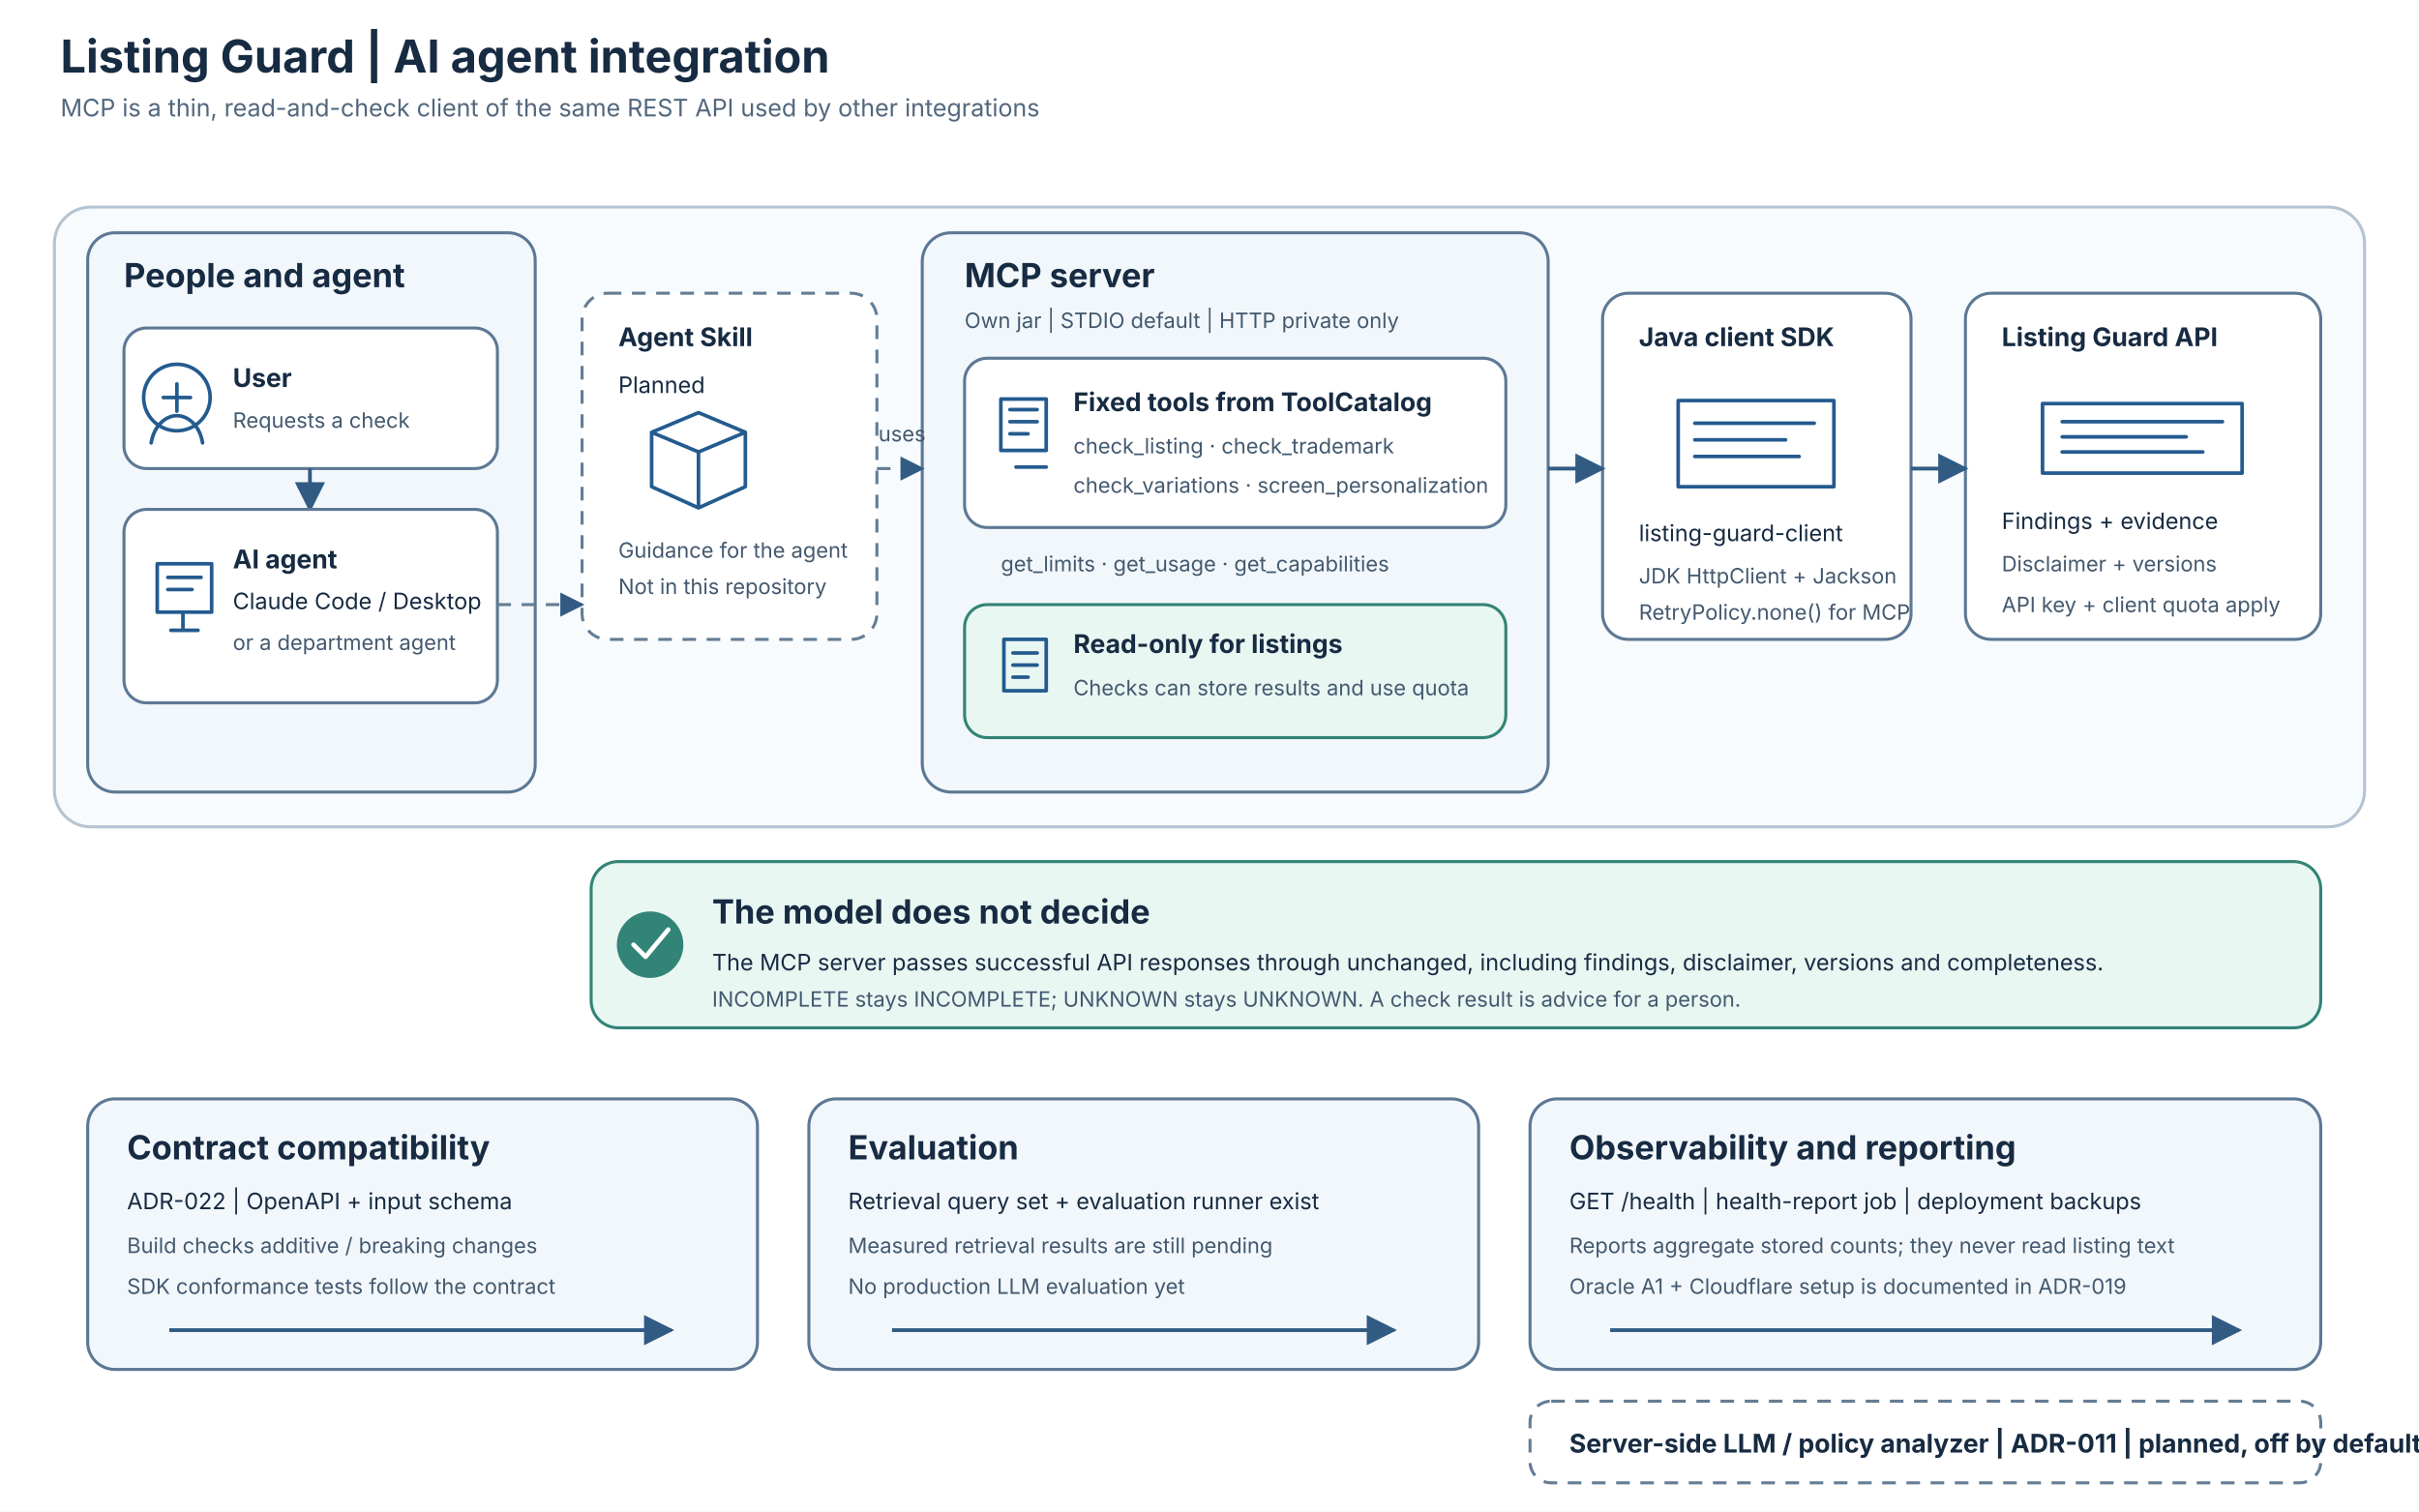
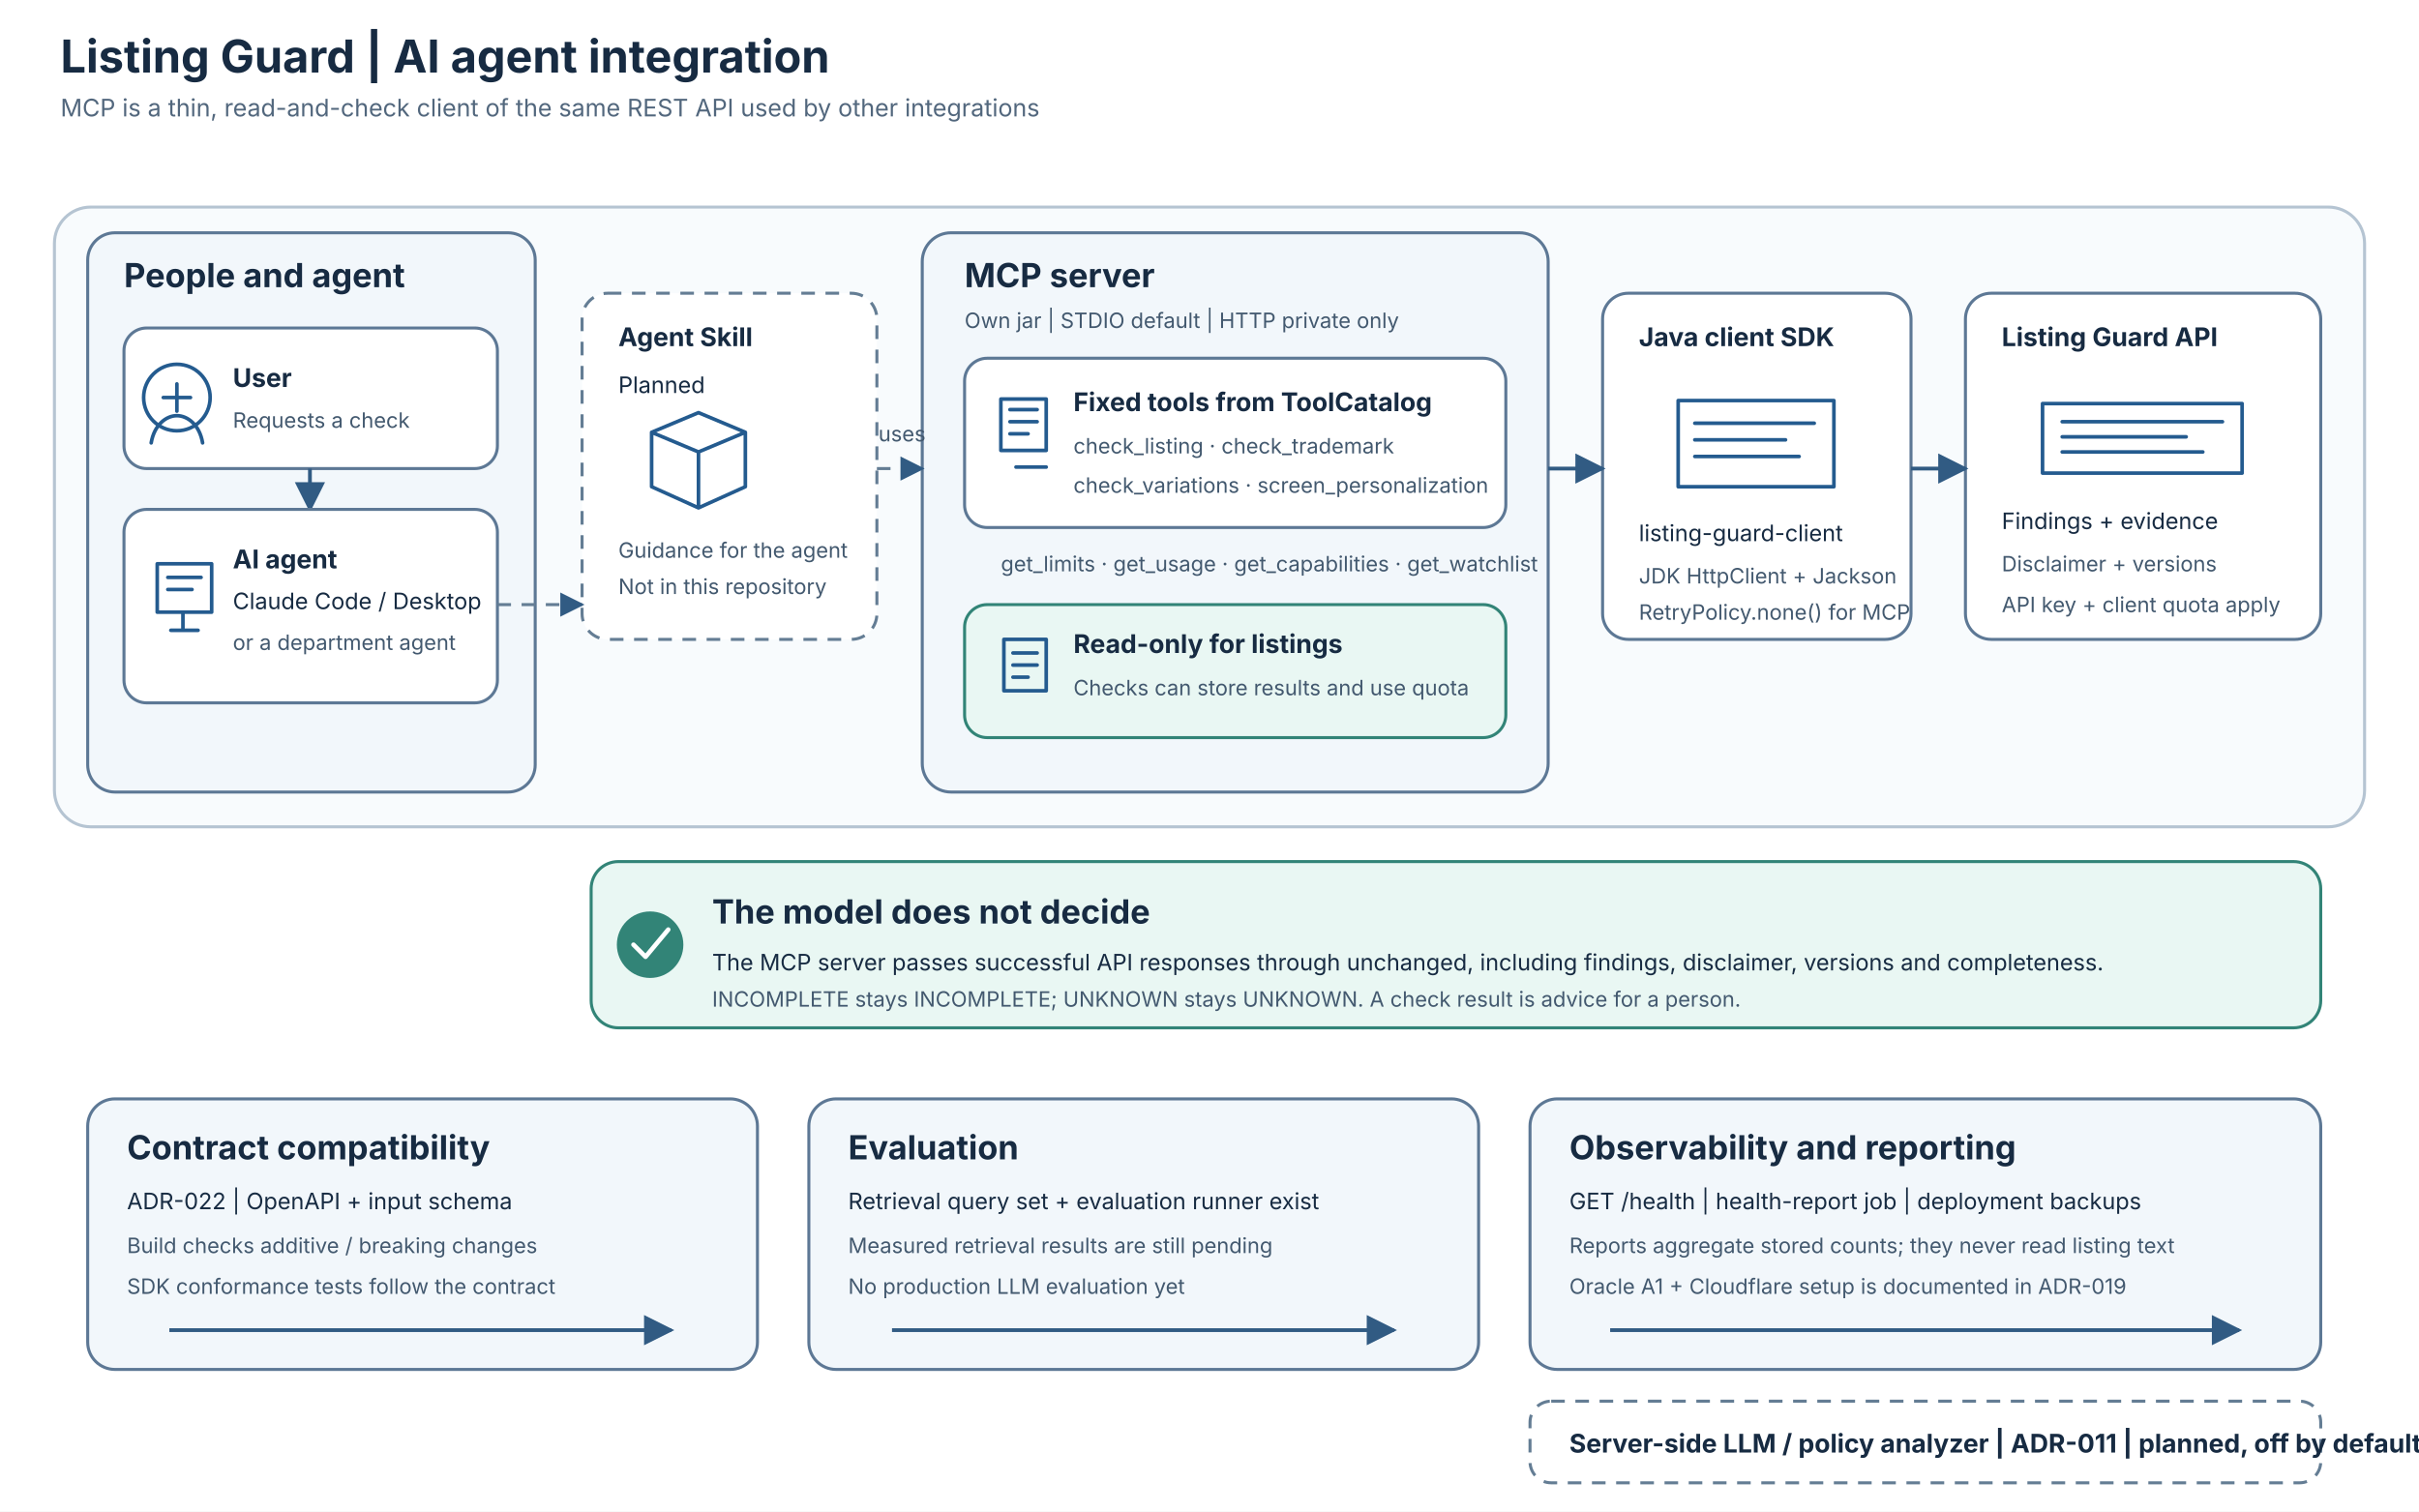
<svg xmlns="http://www.w3.org/2000/svg" width="1600" height="1000" viewBox="0 0 1600 1000" role="img" aria-labelledby="title desc">
  <defs>
    <marker id="arrow" viewBox="0 0 10 10" refX="9" refY="5" markerWidth="8" markerHeight="8" orient="auto">
      <path d="M0 0 10 5 0 10Z" fill="#315b83" />
    </marker>
    <style>
      text{font-family:system-ui,-apple-system,BlinkMacSystemFont,"Segoe UI",sans-serif;fill:#172b42}.title{font-size:30px;font-weight:700}.subtitle{font-size:16px;fill:#52677d}.head{font-size:22px;font-weight:700}.label{font-size:17px;font-weight:700}.body{font-size:15px}.small{font-size:14px;fill:#43596f}.tiny{font-size:14px;font-weight:700}
      .card{fill:#fff;stroke:#5d7895;stroke-width:2}.soft{fill:#f2f7fb;stroke:#5d7895;stroke-width:2}.planned{fill:#fff;stroke:#647d94;stroke-width:2;stroke-dasharray:9 7}.green{fill:#e9f7f3;stroke:#328477;stroke-width:2}.line{fill:none;stroke:#315b83;stroke-width:2.5;marker-end:url(#arrow)}.dash{fill:none;stroke:#647d94;stroke-width:2;stroke-dasharray:9 7;marker-end:url(#arrow)}.icon{fill:none;stroke:#245b8f;stroke-width:2.4;stroke-linecap:round;stroke-linejoin:round}
    </style>
  </defs>
  <rect width="1600" height="1000" fill="#fff" />
  <text x="40" y="48" class="title">Listing Guard | AI agent integration</text>
  <text x="40" y="77" class="subtitle">MCP is a thin, read-and-check client of the same REST API used by other integrations</text>
  <rect x="36" y="137" width="1528" height="410" rx="24" fill="#f8fbfd" stroke="#b5c4d2" stroke-width="2" />
  <rect x="58" y="154" width="296" height="370" rx="18" class="soft" />
  <text x="82" y="190" class="head">People and agent</text>
  <rect x="82" y="217" width="247" height="93" rx="15" class="card" />
  <circle cx="117" cy="263" r="22" class="icon" />
  <path d="M108 263h18M117 254v18M100 293c2-12 10-18 17-18s15 6 17 18" class="icon" />
  <text x="154" y="256" class="label">User</text>
  <text x="154" y="283" class="small">Requests a check</text>
  <path d="M205 310v27" class="line" />
  <rect x="82" y="337" width="247" height="128" rx="15" class="card" />
  <path d="M104 373h36v32h-36zM111 382h22M111 390h16M121 405v12M113 417h18" class="icon" />
  <text x="154" y="376" class="label">AI agent</text>
  <text x="154" y="403" class="body">Claude Code / Desktop</text>
  <text x="154" y="430" class="small">or a department agent</text>
  <rect x="385" y="194" width="195" height="229" rx="17" class="planned" />
  <text x="409" y="229" class="label">Agent Skill</text>
  <text x="409" y="260" class="body">Planned</text>
  <path d="M431 286l31-13 31 13-31 13zM431 286v36l31 14 31-14v-36M462 299v37" class="icon" />
  <text x="409" y="369" class="small">Guidance for the agent</text>
  <text x="409" y="393" class="small">Not in this repository</text>
  <path d="M329 400h56" class="dash" />
  <rect x="610" y="154" width="414" height="370" rx="19" class="soft" />
  <text x="638" y="190" class="head">MCP server</text>
  <text x="638" y="217" class="small">Own jar | STDIO default | HTTP private only</text>
  <rect x="638" y="237" width="358" height="112" rx="15" class="card" />
  <path d="M662 264h30v34h-30zM668 271h18M668 279h18M668 287h12M672 309h20" class="icon" />
  <text x="710" y="272" class="label">Fixed tools from ToolCatalog</text>
  <text x="710" y="300" class="small">check_listing · check_trademark</text>
  <text x="710" y="326" class="small">check_variations · screen_personalization</text>
-   <text x="662" y="378" class="small">get_limits · get_usage · get_capabilities</text>
+   <text x="662" y="378" class="small" textLength="340" lengthAdjust="spacingAndGlyphs">get_limits · get_usage · get_capabilities · get_watchlist</text>
  <rect x="638" y="400" width="358" height="88" rx="15" class="green" />
  <path d="M664 423h28v34h-28zM670 432h16M670 440h16M670 448h10" class="icon" />
  <text x="710" y="432" class="label">Read-only for listings</text>
  <text x="710" y="460" class="small">Checks can store results and use quota</text>
  <path d="M580 310h30" class="dash" />
  <text x="581" y="292" class="small">uses</text>
  <rect x="1060" y="194" width="204" height="229" rx="17" class="card" />
  <text x="1084" y="229" class="label">Java client SDK</text>
  <path d="M1110 265h103v57h-103zM1121 280h79M1121 291h60M1121 302h69" class="icon" />
  <text x="1084" y="358" class="body">listing-guard-client</text>
  <text x="1084" y="386" class="small">JDK HttpClient + Jackson</text>
  <text x="1084" y="410" class="small">RetryPolicy.none() for MCP</text>
  <path d="M1024 310h36" class="line" />
  <rect x="1300" y="194" width="235" height="229" rx="17" class="card" />
  <text x="1324" y="229" class="label">Listing Guard API</text>
  <path d="M1351 267h132v46h-132zM1364 279h106M1364 289h82M1364 299h93" class="icon" />
  <text x="1324" y="350" class="body">Findings + evidence</text>
  <text x="1324" y="378" class="small">Disclaimer + versions</text>
  <text x="1324" y="405" class="small">API key + client quota apply</text>
  <path d="M1264 310h36" class="line" />
  <rect x="391" y="570" width="1144" height="110" rx="18" class="green" />
  <circle cx="430" cy="625" r="22" fill="#328477" />
  <path d="M419 625l8 8 15-18" fill="none" stroke="#fff" stroke-width="3" stroke-linecap="round" stroke-linejoin="round" />
  <text x="471" y="611" class="head">The model does not decide</text>
  <text x="471" y="642" class="body">The MCP server passes successful API responses through unchanged, including findings, disclaimer, versions and completeness.</text>
  <text x="471" y="666" class="small">INCOMPLETE stays INCOMPLETE; UNKNOWN stays UNKNOWN. A check result is advice for a person.</text>
  <rect x="58" y="727" width="443" height="179" rx="18" class="soft" />
  <text x="84" y="767" class="head">Contract compatibility</text>
  <text x="84" y="800" class="body">ADR-022 | OpenAPI + input schema</text>
  <text x="84" y="829" class="small">Build checks additive / breaking changes</text>
  <text x="84" y="856" class="small">SDK conformance tests follow the contract</text>
  <path d="M112 880h332" class="line" />
  <rect x="535" y="727" width="443" height="179" rx="18" class="soft" />
  <text x="561" y="767" class="head">Evaluation</text>
  <text x="561" y="800" class="body">Retrieval query set + evaluation runner exist</text>
  <text x="561" y="829" class="small">Measured retrieval results are still pending</text>
  <text x="561" y="856" class="small">No production LLM evaluation yet</text>
  <path d="M590 880h332" class="line" />
  <rect x="1012" y="727" width="523" height="179" rx="18" class="soft" />
  <text x="1038" y="767" class="head">Observability and reporting</text>
  <text x="1038" y="800" class="body">GET /health | health-report job | deployment backups</text>
  <text x="1038" y="829" class="small">Reports aggregate stored counts; they never read listing text</text>
  <text x="1038" y="856" class="small">Oracle A1 + Cloudflare setup is documented in ADR-019</text>
  <path d="M1065 880h416" class="line" />
  <rect x="1012" y="927" width="523" height="54" rx="14" class="planned" />
  <text x="1038" y="961" class="label">Server-side LLM / policy analyzer | ADR-011 | planned, off by default</text>
</svg>
